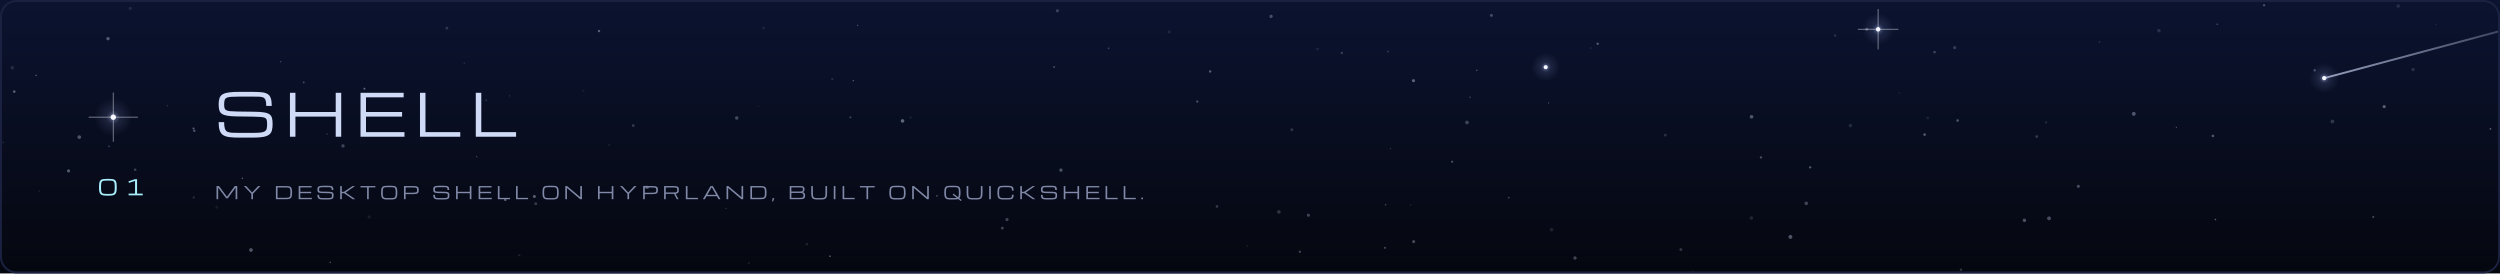
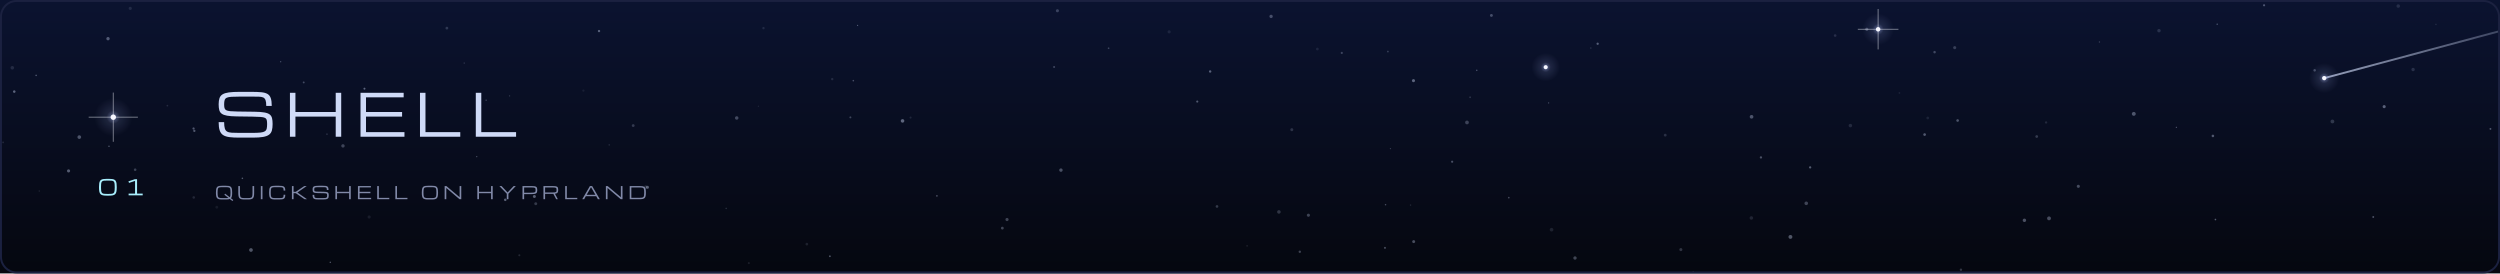
<svg xmlns="http://www.w3.org/2000/svg" viewBox="0 0 1280 140" width="1280" height="140">
  <defs>
    <linearGradient id="n" x1="0" y1="0" x2="0" y2="1">
      <stop offset="0" stop-color="#0b1330" />
      <stop offset="1" stop-color="#05070f" />
    </linearGradient>
    <radialGradient id="glow">
      <stop offset="0" stop-color="#b6c4ff" stop-opacity=".5" />
      <stop offset=".35" stop-color="#b6c4ff" stop-opacity=".12" />
      <stop offset="1" stop-color="#b6c4ff" stop-opacity="0" />
    </radialGradient>
    <radialGradient id="eng">
      <stop offset="0" stop-color="#a8eefc" stop-opacity=".9" />
      <stop offset="1" stop-color="#a8eefc" stop-opacity="0" />
    </radialGradient>
    <linearGradient id="tail" x1="0" x2="1">
      <stop offset="0" stop-color="#cfdaf7" stop-opacity="0" />
      <stop offset="1" stop-color="#cfdaf7" stop-opacity=".7" />
    </linearGradient>
  </defs>
  <rect width="1280" height="140" fill="url(#n)" />
  <circle cx="331.5" cy="95.9" r="0.78" fill="#cfdaf7" opacity="0.38" />
  <circle cx="237.7" cy="32.3" r="0.40" fill="#cfdaf7" opacity="0.16" />
  <circle cx="939.6" cy="18.2" r="0.67" fill="#cfdaf7" opacity="0.15" />
  <circle cx="377.2" cy="60.4" r="0.89" fill="#cfdaf7" opacity="0.29" />
  <circle cx="18.5" cy="38.6" r="0.40" fill="#cfdaf7" opacity="0.38" />
  <circle cx="1036.5" cy="112.8" r="0.88" fill="#cfdaf7" opacity="0.34" />
  <circle cx="1215.1" cy="111.1" r="0.48" fill="#cfdaf7" opacity="0.38" />
  <circle cx="623.1" cy="105.7" r="0.69" fill="#cfdaf7" opacity="0.23" />
  <circle cx="466.2" cy="60.2" r="0.52" fill="#cfdaf7" opacity="0.12" />
  <circle cx="1049.1" cy="111.8" r="0.99" fill="#cfdaf7" opacity="0.32" />
  <circle cx="709.4" cy="104.8" r="0.39" fill="#cfdaf7" opacity="0.32" />
  <circle cx="567.6" cy="24.7" r="0.44" fill="#cfdaf7" opacity="0.26" />
  <circle cx="324.2" cy="64.3" r="0.72" fill="#cfdaf7" opacity="0.22" />
  <circle cx="167.4" cy="68.7" r="0.46" fill="#cfdaf7" opacity="0.16" />
  <circle cx="248.9" cy="51.3" r="0.35" fill="#cfdaf7" opacity="0.31" />
  <circle cx="1220.7" cy="54.6" r="0.80" fill="#cfdaf7" opacity="0.41" />
  <circle cx="55.3" cy="19.8" r="0.86" fill="#cfdaf7" opacity="0.37" />
  <circle cx="818.0" cy="22.4" r="0.59" fill="#cfdaf7" opacity="0.38" />
  <circle cx="1134.3" cy="112.4" r="0.44" fill="#cfdaf7" opacity="0.38" />
  <circle cx="479.7" cy="100.3" r="0.40" fill="#cfdaf7" opacity="0.42" />
  <circle cx="772.5" cy="101.2" r="0.45" fill="#cfdaf7" opacity="0.30" />
  <circle cx="743.5" cy="82.8" r="0.55" fill="#cfdaf7" opacity="0.33" />
  <circle cx="436.9" cy="41.3" r="0.42" fill="#cfdaf7" opacity="0.32" />
  <circle cx="143.7" cy="31.6" r="0.35" fill="#cfdaf7" opacity="0.31" />
  <circle cx="711.9" cy="76.1" r="0.33" fill="#cfdaf7" opacity="0.23" />
  <circle cx="439.1" cy="13.0" r="0.30" fill="#cfdaf7" opacity="0.43" />
  <circle cx="155.5" cy="42.2" r="0.49" fill="#cfdaf7" opacity="0.29" />
  <circle cx="99.1" cy="65.8" r="0.56" fill="#cfdaf7" opacity="0.37" />
  <circle cx="7.3" cy="46.9" r="0.65" fill="#cfdaf7" opacity="0.42" />
  <circle cx="661.4" cy="66.4" r="0.77" fill="#cfdaf7" opacity="0.18" />
  <circle cx="40.6" cy="70.2" r="0.94" fill="#cfdaf7" opacity="0.34" />
  <circle cx="330.6" cy="95.8" r="0.89" fill="#cfdaf7" opacity="0.17" />
  <circle cx="752.7" cy="49.8" r="0.47" fill="#cfdaf7" opacity="0.18" />
  <circle cx="260.9" cy="49.1" r="0.33" fill="#cfdaf7" opacity="0.22" />
  <circle cx="111.0" cy="106.1" r="0.72" fill="#cfdaf7" opacity="0.08" />
  <circle cx="990.5" cy="26.7" r="0.64" fill="#cfdaf7" opacity="0.27" />
  <circle cx="426.1" cy="40.5" r="0.60" fill="#cfdaf7" opacity="0.13" />
  <circle cx="1105.4" cy="15.7" r="0.88" fill="#cfdaf7" opacity="0.16" />
  <circle cx="388.3" cy="54.4" r="0.32" fill="#cfdaf7" opacity="0.12" />
  <circle cx="462.1" cy="61.9" r="0.91" fill="#cfdaf7" opacity="0.43" />
  <circle cx="55.8" cy="74.9" r="0.39" fill="#cfdaf7" opacity="0.36" />
  <circle cx="413.1" cy="125.0" r="0.68" fill="#cfdaf7" opacity="0.12" />
  <circle cx="6.3" cy="34.7" r="0.91" fill="#cfdaf7" opacity="0.13" />
  <circle cx="613.0" cy="52.0" r="0.54" fill="#cfdaf7" opacity="0.36" />
  <circle cx="273.6" cy="100.6" r="0.77" fill="#cfdaf7" opacity="0.41" />
  <circle cx="665.5" cy="128.9" r="0.61" fill="#cfdaf7" opacity="0.28" />
  <circle cx="794.4" cy="117.6" r="0.93" fill="#cfdaf7" opacity="0.12" />
  <circle cx="175.6" cy="74.7" r="0.87" fill="#cfdaf7" opacity="0.27" />
  <circle cx="383.4" cy="134.7" r="0.51" fill="#cfdaf7" opacity="0.11" />
  <circle cx="66.7" cy="4.3" r="0.81" fill="#cfdaf7" opacity="0.12" />
  <circle cx="916.7" cy="121.3" r="1.00" fill="#cfdaf7" opacity="0.36" />
  <circle cx="543.2" cy="87.1" r="0.88" fill="#cfdaf7" opacity="0.33" />
  <circle cx="371.8" cy="106.7" r="0.38" fill="#cfdaf7" opacity="0.19" />
  <circle cx="1275.1" cy="66.0" r="0.49" fill="#cfdaf7" opacity="0.35" />
  <circle cx="576.2" cy="0.5" r="0.32" fill="#cfdaf7" opacity="0.17" />
  <circle cx="424.9" cy="131.2" r="0.47" fill="#cfdaf7" opacity="0.38" />
  <circle cx="1092.5" cy="58.3" r="1.00" fill="#cfdaf7" opacity="0.35" />
  <circle cx="619.6" cy="36.6" r="0.62" fill="#cfdaf7" opacity="0.40" />
  <circle cx="687.0" cy="27.1" r="0.56" fill="#cfdaf7" opacity="0.25" />
  <circle cx="244.1" cy="80.2" r="0.32" fill="#cfdaf7" opacity="0.37" />
  <circle cx="228.8" cy="14.4" r="0.71" fill="#cfdaf7" opacity="0.19" />
  <circle cx="1133.0" cy="69.6" r="0.66" fill="#cfdaf7" opacity="0.37" />
  <circle cx="274.3" cy="104.3" r="0.75" fill="#cfdaf7" opacity="0.23" />
  <circle cx="1227.9" cy="3.1" r="0.90" fill="#cfdaf7" opacity="0.13" />
  <circle cx="1074.9" cy="21.5" r="0.34" fill="#cfdaf7" opacity="0.26" />
  <circle cx="1185.1" cy="36.0" r="0.64" fill="#cfdaf7" opacity="0.29" />
  <circle cx="311.9" cy="74.2" r="0.31" fill="#cfdaf7" opacity="0.24" />
  <circle cx="972.5" cy="47.6" r="0.45" fill="#cfdaf7" opacity="0.10" />
  <circle cx="896.8" cy="59.8" r="0.94" fill="#cfdaf7" opacity="0.34" />
  <circle cx="128.5" cy="128.0" r="0.95" fill="#cfdaf7" opacity="0.37" />
  <circle cx="1064.1" cy="95.4" r="0.80" fill="#cfdaf7" opacity="0.31" />
  <circle cx="756.1" cy="36.0" r="0.39" fill="#cfdaf7" opacity="0.33" />
  <circle cx="763.6" cy="7.9" r="0.75" fill="#cfdaf7" opacity="0.29" />
  <circle cx="654.8" cy="108.5" r="0.91" fill="#cfdaf7" opacity="0.21" />
  <circle cx="1042.8" cy="69.9" r="0.70" fill="#cfdaf7" opacity="0.22" />
  <circle cx="1194.2" cy="62.2" r="0.97" fill="#cfdaf7" opacity="0.20" />
  <circle cx="860.6" cy="127.8" r="0.78" fill="#cfdaf7" opacity="0.21" />
  <circle cx="99.5" cy="67.0" r="0.59" fill="#cfdaf7" opacity="0.36" />
  <circle cx="1004.0" cy="138.1" r="0.61" fill="#cfdaf7" opacity="0.22" />
  <circle cx="722.2" cy="105.0" r="0.36" fill="#cfdaf7" opacity="0.16" />
  <circle cx="186.6" cy="45.4" r="0.51" fill="#cfdaf7" opacity="0.42" />
  <circle cx="265.9" cy="130.7" r="0.51" fill="#cfdaf7" opacity="0.15" />
  <circle cx="1247.2" cy="12.5" r="0.38" fill="#cfdaf7" opacity="0.13" />
  <circle cx="85.7" cy="54.1" r="0.45" fill="#cfdaf7" opacity="0.14" />
  <circle cx="20.1" cy="97.8" r="0.33" fill="#cfdaf7" opacity="0.16" />
  <circle cx="723.8" cy="123.7" r="0.76" fill="#cfdaf7" opacity="0.33" />
  <circle cx="896.7" cy="111.6" r="0.90" fill="#cfdaf7" opacity="0.13" />
  <circle cx="69.2" cy="86.9" r="0.66" fill="#cfdaf7" opacity="0.26" />
  <circle cx="1000.8" cy="24.4" r="0.79" fill="#cfdaf7" opacity="0.23" />
  <circle cx="539.7" cy="34.3" r="0.50" fill="#cfdaf7" opacity="0.28" />
  <circle cx="709.1" cy="126.9" r="0.50" fill="#cfdaf7" opacity="0.33" />
  <circle cx="124.1" cy="91.3" r="0.41" fill="#cfdaf7" opacity="0.38" />
  <circle cx="1235.5" cy="35.6" r="0.87" fill="#cfdaf7" opacity="0.16" />
  <circle cx="390.9" cy="14.4" r="0.61" fill="#cfdaf7" opacity="0.12" />
  <circle cx="901.6" cy="80.6" r="0.59" fill="#cfdaf7" opacity="0.33" />
  <circle cx="298.7" cy="46.4" r="0.55" fill="#cfdaf7" opacity="0.08" />
  <circle cx="1135.2" cy="12.4" r="0.37" fill="#cfdaf7" opacity="0.36" />
  <circle cx="1047.6" cy="62.7" r="0.59" fill="#cfdaf7" opacity="0.13" />
  <circle cx="1.6" cy="72.9" r="0.47" fill="#cfdaf7" opacity="0.13" />
  <circle cx="1159.2" cy="2.7" r="0.55" fill="#cfdaf7" opacity="0.34" />
  <circle cx="955.8" cy="15.0" r="0.82" fill="#cfdaf7" opacity="0.28" />
  <circle cx="806.4" cy="132.1" r="0.86" fill="#cfdaf7" opacity="0.29" />
  <circle cx="985.4" cy="68.9" r="0.69" fill="#cfdaf7" opacity="0.37" />
  <circle cx="792.9" cy="52.7" r="0.31" fill="#cfdaf7" opacity="0.36" />
  <circle cx="435.4" cy="60.1" r="0.50" fill="#cfdaf7" opacity="0.27" />
  <circle cx="513.2" cy="116.8" r="0.72" fill="#cfdaf7" opacity="0.28" />
  <circle cx="1002.3" cy="61.7" r="0.68" fill="#cfdaf7" opacity="0.34" />
  <circle cx="924.8" cy="104.1" r="0.92" fill="#cfdaf7" opacity="0.28" />
  <circle cx="710.6" cy="26.4" r="0.47" fill="#cfdaf7" opacity="0.23" />
  <circle cx="638.5" cy="125.9" r="0.33" fill="#cfdaf7" opacity="0.20" />
  <circle cx="947.4" cy="64.3" r="0.89" fill="#cfdaf7" opacity="0.14" />
  <circle cx="987.0" cy="60.4" r="0.70" fill="#cfdaf7" opacity="0.10" />
  <circle cx="515.6" cy="112.4" r="0.81" fill="#cfdaf7" opacity="0.28" />
  <circle cx="541.4" cy="5.5" r="0.79" fill="#cfdaf7" opacity="0.24" />
  <circle cx="926.8" cy="85.7" r="0.58" fill="#cfdaf7" opacity="0.39" />
  <circle cx="169.1" cy="134.3" r="0.36" fill="#cfdaf7" opacity="0.42" />
  <circle cx="751.1" cy="62.7" r="0.96" fill="#cfdaf7" opacity="0.26" />
  <circle cx="650.8" cy="8.4" r="0.86" fill="#cfdaf7" opacity="0.30" />
  <circle cx="306.7" cy="15.9" r="0.59" fill="#cfdaf7" opacity="0.41" />
  <circle cx="1114.3" cy="65.2" r="0.33" fill="#cfdaf7" opacity="0.37" />
  <circle cx="258.7" cy="102.3" r="0.65" fill="#cfdaf7" opacity="0.42" />
  <circle cx="189.0" cy="111.1" r="0.80" fill="#cfdaf7" opacity="0.09" />
  <circle cx="723.7" cy="41.3" r="0.79" fill="#cfdaf7" opacity="0.42" />
  <circle cx="852.6" cy="69.2" r="0.72" fill="#cfdaf7" opacity="0.17" />
  <circle cx="598.6" cy="16.3" r="0.80" fill="#cfdaf7" opacity="0.10" />
  <circle cx="674.5" cy="25.1" r="0.69" fill="#cfdaf7" opacity="0.10" />
  <circle cx="35.1" cy="87.5" r="0.80" fill="#cfdaf7" opacity="0.39" />
  <circle cx="866.9" cy="139.4" r="0.40" fill="#cfdaf7" opacity="0.30" />
  <circle cx="814.5" cy="24.6" r="0.40" fill="#cfdaf7" opacity="0.16" />
  <circle cx="669.9" cy="110.2" r="0.80" fill="#cfdaf7" opacity="0.28" />
  <circle cx="99.2" cy="101.1" r="0.66" fill="#cfdaf7" opacity="0.14" />
  <circle cx="791.4" cy="34.4" r="7.3" fill="url(#glow)" />
  <circle cx="791.4" cy="34.4" r="1.05" fill="#f6f7ff" />
  <circle cx="961.6" cy="15.0" r="8.1" fill="url(#glow)" />
  <line x1="951.2" y1="15.0" x2="972.0" y2="15.0" stroke="#f6f7ff" stroke-width=".5" opacity=".45" />
  <line x1="961.6" y1="4.6" x2="961.6" y2="25.3" stroke="#f6f7ff" stroke-width=".5" opacity=".45" />
  <circle cx="961.6" cy="15.0" r="1.15" fill="#f6f7ff" />
  <g transform="rotate(165.0 1190.0 40.0)">
    <rect x="1040.0" y="39.5" width="150.0" height="1" fill="url(#tail)" />
  </g>
  <circle cx="1190.0" cy="40.0" r="7.7" fill="url(#glow)" />
  <circle cx="1190.0" cy="40.0" r="1.10" fill="#f6f7ff" />
  <rect x=".5" y=".5" width="1279" height="139" rx="8" fill="none" stroke="#1b2140" />
  <circle cx="58.0" cy="60.0" r="9.8" fill="url(#glow)" />
  <line x1="45.4" y1="60.0" x2="70.6" y2="60.0" stroke="#f6f7ff" stroke-width=".5" opacity=".45" />
  <line x1="58.0" y1="47.4" x2="58.0" y2="72.6" stroke="#f6f7ff" stroke-width=".5" opacity=".45" />
  <circle cx="58.0" cy="60.0" r="1.40" fill="#f6f7ff" />
  <path d="M58.744 95.768Q58.744 94.822 58.68 94.21Q58.615 93.598 58.441 93.243Q58.266 92.889 57.936 92.725Q57.605 92.561 57.079 92.515Q56.553 92.47 55.785 92.47H54.678Q53.91 92.47 53.384 92.515Q52.857 92.561 52.527 92.725Q52.197 92.889 52.022 93.243Q51.848 93.598 51.783 94.21Q51.719 94.822 51.719 95.768V95.982Q51.719 96.896 51.783 97.497Q51.848 98.099 52.022 98.458Q52.197 98.818 52.527 98.996Q52.857 99.173 53.384 99.227Q53.91 99.28 54.678 99.28H55.785Q56.553 99.28 57.079 99.227Q57.605 99.173 57.936 98.996Q58.266 98.818 58.441 98.458Q58.615 98.099 58.68 97.497Q58.744 96.896 58.744 95.982ZM50.688 95.982V95.768Q50.688 94.672 50.795 93.928Q50.902 93.184 51.166 92.717Q51.429 92.25 51.883 92.002Q52.336 91.755 53.024 91.667Q53.711 91.578 54.678 91.578H55.785Q56.751 91.578 57.439 91.667Q58.126 91.755 58.58 92.002Q59.034 92.25 59.297 92.717Q59.561 93.184 59.668 93.928Q59.775 94.672 59.775 95.768V95.982Q59.775 97.309 59.601 98.136Q59.426 98.963 58.989 99.404Q58.551 99.844 57.772 100.008Q56.993 100.172 55.785 100.172H54.678Q53.47 100.172 52.691 100.008Q51.912 99.844 51.474 99.404Q51.037 98.963 50.862 98.136Q50.688 97.309 50.688 95.982ZM65.847 100.0V99.141H69.145V92.62L66.067 93.646L65.739 92.851L69.07 91.75H70.176V99.141H73.055V100.0Z" fill="#a8eefc" opacity="1" />
  <path d="M136.763 63.496Q136.763 62.192 136.558 61.445Q136.353 60.698 135.635 60.339Q134.917 59.98 133.408 59.871Q131.899 59.761 129.277 59.717L121.133 59.6Q118.115 59.556 116.284 59.233Q114.453 58.911 113.516 58.215Q112.578 57.52 112.263 56.348Q111.948 55.176 111.948 53.418Q111.948 51.499 112.38 50.254Q112.812 49.009 113.948 48.306Q115.083 47.603 117.163 47.317Q119.243 47.031 122.539 47.031H128.809Q131.797 47.031 133.789 47.222Q135.781 47.412 136.953 48.101Q138.125 48.789 138.63 50.239Q139.136 51.689 139.136 54.224H136.323Q136.323 52.261 135.95 51.257Q135.576 50.254 134.719 49.888Q133.862 49.521 132.412 49.492Q130.962 49.463 128.809 49.463H122.686Q120.063 49.463 118.489 49.565Q116.914 49.668 116.108 50.034Q115.303 50.4 115.032 51.206Q114.761 52.012 114.761 53.418Q114.761 54.604 114.951 55.322Q115.142 56.04 115.808 56.414Q116.475 56.787 117.866 56.926Q119.258 57.065 121.66 57.095L130.391 57.212Q133.467 57.256 135.305 57.571Q137.144 57.886 138.059 58.589Q138.975 59.292 139.275 60.486Q139.575 61.68 139.575 63.496Q139.575 65.474 139.202 66.814Q138.828 68.154 137.759 68.96Q136.689 69.766 134.668 70.117Q132.646 70.469 129.351 70.469H122.495Q119.492 70.469 117.456 70.205Q115.42 69.941 114.211 69.143Q113.003 68.345 112.476 66.763Q111.948 65.181 111.948 62.544H114.761Q114.761 64.609 115.098 65.737Q115.435 66.865 116.277 67.356Q117.119 67.847 118.635 67.942Q120.151 68.037 122.495 68.037H129.204Q131.826 68.037 133.35 67.869Q134.873 67.7 135.605 67.224Q136.338 66.748 136.55 65.854Q136.763 64.961 136.763 63.496ZM148.448 70.0V47.5H151.261V57.344H171.886V47.5H174.698V70.0H171.886V59.688H151.261V70.0ZM184.582 70.0V47.5H206.671V49.844H187.394V57.344H205.866V59.688H187.394V67.656H207.082V70.0ZM215.032 70.0V47.5H217.844V67.656H235.657V70.0ZM243.607 70.0V47.5H246.419V67.656H264.232V70.0Z" fill="#cfdaf7" opacity="1" />
-   <path d="M110.861 102.0V95.25H112.118L116.201 100.756L120.222 95.25H121.479V102.0H120.635V96.015L116.605 101.556H115.84L111.705 96.015V102.0ZM128.679 102.0V99.188L124.882 95.25H126.007L129.101 98.555L132.195 95.25H133.32L129.523 99.188V102.0ZM141.261 102.0V95.25H146.271Q147.26 95.25 147.897 95.369Q148.534 95.487 148.892 95.828Q149.251 96.168 149.393 96.819Q149.536 97.469 149.536 98.537V98.713Q149.536 99.746 149.393 100.394Q149.251 101.042 148.892 101.391Q148.534 101.741 147.897 101.87Q147.26 102.0 146.271 102.0ZM142.105 101.271H146.271Q147.058 101.271 147.537 101.196Q148.016 101.121 148.266 100.871Q148.517 100.62 148.605 100.106Q148.692 99.592 148.692 98.713V98.537Q148.692 97.808 148.64 97.333Q148.587 96.858 148.444 96.584Q148.301 96.309 148.031 96.179Q147.761 96.05 147.33 96.015Q146.899 95.979 146.271 95.979H142.105ZM152.922 102.0V95.25H159.549V95.953H153.766V98.203H159.308V98.906H153.766V101.297H159.672V102.0ZM169.963 100.049Q169.963 99.658 169.901 99.434Q169.839 99.209 169.624 99.102Q169.409 98.994 168.956 98.961Q168.504 98.928 167.717 98.915L165.274 98.88Q164.368 98.867 163.819 98.77Q163.27 98.673 162.988 98.465Q162.707 98.256 162.613 97.904Q162.518 97.553 162.518 97.025Q162.518 96.45 162.648 96.076Q162.777 95.703 163.118 95.492Q163.459 95.281 164.083 95.195Q164.707 95.109 165.695 95.109H167.576Q168.473 95.109 169.07 95.167Q169.668 95.224 170.02 95.43Q170.371 95.637 170.523 96.072Q170.674 96.507 170.674 97.267H169.831Q169.831 96.678 169.719 96.377Q169.607 96.076 169.349 95.966Q169.092 95.856 168.657 95.848Q168.222 95.839 167.576 95.839H165.739Q164.953 95.839 164.48 95.87Q164.008 95.9 163.766 96.01Q163.525 96.12 163.443 96.362Q163.362 96.604 163.362 97.025Q163.362 97.381 163.419 97.597Q163.476 97.812 163.676 97.924Q163.876 98.036 164.294 98.078Q164.711 98.12 165.432 98.128L168.051 98.164Q168.974 98.177 169.525 98.271Q170.077 98.366 170.351 98.577Q170.626 98.788 170.716 99.146Q170.806 99.504 170.806 100.049Q170.806 100.642 170.694 101.044Q170.582 101.446 170.261 101.688Q169.941 101.93 169.334 102.035Q168.728 102.141 167.739 102.141H165.682Q164.781 102.141 164.171 102.062Q163.56 101.982 163.197 101.743Q162.835 101.503 162.676 101.029Q162.518 100.554 162.518 99.763H163.362Q163.362 100.383 163.463 100.721Q163.564 101.06 163.817 101.207Q164.069 101.354 164.524 101.383Q164.979 101.411 165.682 101.411H167.695Q168.482 101.411 168.939 101.361Q169.396 101.31 169.615 101.167Q169.835 101.024 169.899 100.756Q169.963 100.488 169.963 100.049ZM174.171 102.0V95.25H175.014V98.203H176.135L180.499 95.25H181.764L176.983 98.555L181.905 102.0H180.639L176.139 98.906H175.014V102.0ZM187.954 102.0V95.953H184.579V95.25H192.173V95.953H188.798V102.0ZM198.394 102.141Q197.405 102.141 196.768 102.007Q196.131 101.873 195.772 101.512Q195.414 101.152 195.271 100.475Q195.129 99.798 195.129 98.713V98.537Q195.129 97.641 195.216 97.032Q195.304 96.423 195.52 96.041Q195.735 95.659 196.106 95.457Q196.478 95.254 197.04 95.182Q197.603 95.109 198.394 95.109H200.165Q200.956 95.109 201.518 95.182Q202.081 95.254 202.452 95.457Q202.823 95.659 203.039 96.041Q203.254 96.423 203.342 97.032Q203.43 97.641 203.43 98.537V98.713Q203.43 99.798 203.287 100.475Q203.144 101.152 202.786 101.512Q202.428 101.873 201.791 102.007Q201.153 102.141 200.165 102.141ZM198.394 101.411H200.165Q200.793 101.411 201.224 101.367Q201.654 101.323 201.925 101.178Q202.195 101.033 202.338 100.739Q202.481 100.444 202.533 99.952Q202.586 99.46 202.586 98.713V98.537Q202.586 97.764 202.533 97.263Q202.481 96.762 202.338 96.472Q202.195 96.182 201.925 96.048Q201.654 95.914 201.224 95.876Q200.793 95.839 200.165 95.839H198.394Q197.765 95.839 197.335 95.876Q196.904 95.914 196.634 96.048Q196.363 96.182 196.221 96.472Q196.078 96.762 196.025 97.263Q195.972 97.764 195.972 98.537V98.713Q195.972 99.46 196.025 99.952Q196.078 100.444 196.221 100.739Q196.363 101.033 196.634 101.178Q196.904 101.323 197.335 101.367Q197.765 101.411 198.394 101.411ZM206.834 102.0V95.25H211.351Q212.34 95.25 212.944 95.347Q213.549 95.443 213.861 95.67Q214.173 95.896 214.282 96.281Q214.392 96.665 214.392 97.236V97.412Q214.392 97.957 214.28 98.337Q214.168 98.717 213.847 98.95Q213.527 99.183 212.92 99.291Q212.314 99.398 211.325 99.398H207.677V102.0ZM213.549 97.236Q213.549 96.819 213.469 96.568Q213.39 96.318 213.153 96.19Q212.916 96.063 212.445 96.021Q211.975 95.979 211.189 95.979H207.677V98.669H211.189Q211.975 98.669 212.445 98.618Q212.916 98.568 213.153 98.434Q213.39 98.3 213.469 98.052Q213.549 97.803 213.549 97.412ZM229.268 100.049Q229.268 99.658 229.207 99.434Q229.145 99.209 228.93 99.102Q228.715 98.994 228.262 98.961Q227.809 98.928 227.023 98.915L224.579 98.88Q223.674 98.867 223.125 98.77Q222.575 98.673 222.294 98.465Q222.013 98.256 221.918 97.904Q221.824 97.553 221.824 97.025Q221.824 96.45 221.954 96.076Q222.083 95.703 222.424 95.492Q222.764 95.281 223.388 95.195Q224.012 95.109 225.001 95.109H226.882Q227.779 95.109 228.376 95.167Q228.974 95.224 229.325 95.43Q229.677 95.637 229.829 96.072Q229.98 96.507 229.98 97.267H229.136Q229.136 96.678 229.024 96.377Q228.912 96.076 228.655 95.966Q228.398 95.856 227.963 95.848Q227.528 95.839 226.882 95.839H225.045Q224.259 95.839 223.786 95.87Q223.314 95.9 223.072 96.01Q222.83 96.12 222.749 96.362Q222.668 96.604 222.668 97.025Q222.668 97.381 222.725 97.597Q222.782 97.812 222.982 97.924Q223.182 98.036 223.599 98.078Q224.017 98.12 224.738 98.128L227.357 98.164Q228.28 98.177 228.831 98.271Q229.383 98.366 229.657 98.577Q229.932 98.788 230.022 99.146Q230.112 99.504 230.112 100.049Q230.112 100.642 230 101.044Q229.888 101.446 229.567 101.688Q229.246 101.93 228.64 102.035Q228.033 102.141 227.045 102.141H224.988Q224.087 102.141 223.476 102.062Q222.865 101.982 222.503 101.743Q222.14 101.503 221.982 101.029Q221.824 100.554 221.824 99.763H222.668Q222.668 100.383 222.769 100.721Q222.87 101.06 223.123 101.207Q223.375 101.354 223.83 101.383Q224.285 101.411 224.988 101.411H227.001Q227.787 101.411 228.244 101.361Q228.701 101.31 228.921 101.167Q229.141 101.024 229.205 100.756Q229.268 100.488 229.268 100.049ZM233.494 102.0V95.25H234.338V98.203H240.525V95.25H241.369V102.0H240.525V98.906H234.338V102.0ZM245.054 102.0V95.25H251.681V95.953H245.898V98.203H251.439V98.906H245.898V101.297H251.804V102.0ZM254.909 102.0V95.25H255.753V101.297H261.096V102.0ZM264.201 102.0V95.25H265.045V101.297H270.389V102.0ZM281.015 102.141Q280.027 102.141 279.389 102.007Q278.752 101.873 278.394 101.512Q278.036 101.152 277.893 100.475Q277.75 99.798 277.75 98.713V98.537Q277.75 97.641 277.838 97.032Q277.926 96.423 278.141 96.041Q278.357 95.659 278.728 95.457Q279.099 95.254 279.662 95.182Q280.224 95.109 281.015 95.109H282.786Q283.577 95.109 284.14 95.182Q284.702 95.254 285.074 95.457Q285.445 95.659 285.66 96.041Q285.876 96.423 285.964 97.032Q286.052 97.641 286.052 98.537V98.713Q286.052 99.798 285.909 100.475Q285.766 101.152 285.408 101.512Q285.05 101.873 284.412 102.007Q283.775 102.141 282.786 102.141ZM281.015 101.411H282.786Q283.415 101.411 283.846 101.367Q284.276 101.323 284.546 101.178Q284.817 101.033 284.96 100.739Q285.102 100.444 285.155 99.952Q285.208 99.46 285.208 98.713V98.537Q285.208 97.764 285.155 97.263Q285.102 96.762 284.96 96.472Q284.817 96.182 284.546 96.048Q284.276 95.914 283.846 95.876Q283.415 95.839 282.786 95.839H281.015Q280.387 95.839 279.956 95.876Q279.526 95.914 279.255 96.048Q278.985 96.182 278.842 96.472Q278.7 96.762 278.647 97.263Q278.594 97.764 278.594 98.537V98.713Q278.594 99.46 278.647 99.952Q278.7 100.444 278.842 100.739Q278.985 101.033 279.255 101.178Q279.526 101.323 279.956 101.367Q280.387 101.411 281.015 101.411ZM289.438 102.0V95.25H290.317L297.098 100.958H297.106V95.25H297.95V102.0H297.071L290.29 96.243H290.282V102.0ZM306.173 102.0V95.25H307.017V98.203H313.204V95.25H314.048V102.0H313.204V98.906H307.017V102.0ZM321.248 102.0V99.188L317.452 95.25H318.577L321.67 98.555L324.764 95.25H325.889L322.092 99.188V102.0ZM329.293 102.0V95.25H333.81Q334.799 95.25 335.404 95.347Q336.008 95.443 336.32 95.67Q336.632 95.896 336.742 96.281Q336.852 96.665 336.852 97.236V97.412Q336.852 97.957 336.739 98.337Q336.627 98.717 336.307 98.95Q335.986 99.183 335.379 99.291Q334.773 99.398 333.784 99.398H330.137V102.0ZM336.008 97.236Q336.008 96.819 335.929 96.568Q335.85 96.318 335.612 96.19Q335.375 96.063 334.905 96.021Q334.435 95.979 333.648 95.979H330.137V98.669H333.648Q334.435 98.669 334.905 98.618Q335.375 98.568 335.612 98.434Q335.85 98.3 335.929 98.052Q336.008 97.803 336.008 97.412ZM340.022 95.25H344.54Q345.529 95.25 346.133 95.338Q346.737 95.426 347.049 95.641Q347.361 95.856 347.471 96.23Q347.581 96.604 347.581 97.175V97.351Q347.581 97.878 347.456 98.258Q347.331 98.638 346.975 98.873Q346.619 99.108 345.92 99.205L347.388 102.0H346.544L345.107 99.267Q345.019 99.271 344.925 99.271Q344.83 99.271 344.729 99.271H340.866V102.0H340.022ZM340.866 98.542H344.597Q345.349 98.542 345.781 98.491Q346.214 98.44 346.419 98.313Q346.623 98.186 346.68 97.953Q346.737 97.72 346.737 97.351V97.175Q346.737 96.757 346.658 96.516Q346.579 96.274 346.342 96.16Q346.104 96.045 345.634 96.012Q345.164 95.979 344.377 95.979H340.866ZM351.156 102.0V95.25H352V101.297H357.344V102.0ZM359.886 102.0 363.824 95.25H364.949L368.886 102.0H367.902L367.058 100.453H361.714L360.871 102.0ZM362.136 99.75H366.636L364.386 95.812ZM371.991 102.0V95.25H372.87L379.651 100.958H379.66V95.25H380.503V102.0H379.625L372.844 96.243H372.835V102.0ZM384.189 102.0V95.25H389.198Q390.187 95.25 390.824 95.369Q391.461 95.487 391.82 95.828Q392.178 96.168 392.321 96.819Q392.463 97.469 392.463 98.537V98.713Q392.463 99.746 392.321 100.394Q392.178 101.042 391.82 101.391Q391.461 101.741 390.824 101.87Q390.187 102.0 389.198 102.0ZM385.032 101.271H389.198Q389.985 101.271 390.464 101.196Q390.943 101.121 391.193 100.871Q391.444 100.62 391.532 100.106Q391.62 99.592 391.62 98.713V98.537Q391.62 97.808 391.567 97.333Q391.514 96.858 391.371 96.584Q391.229 96.309 390.958 96.179Q390.688 96.05 390.257 96.015Q389.827 95.979 389.198 95.979H385.032ZM395.287 103.125 395.568 101.438H396.412L395.85 103.125ZM404.336 102.0V95.25H409.715Q410.48 95.25 410.97 95.393Q411.46 95.536 411.695 95.898Q411.93 96.261 411.93 96.924Q411.93 97.522 411.653 97.913Q411.376 98.304 410.805 98.344Q411.552 98.418 411.881 98.878Q412.211 99.337 412.211 100.031Q412.211 100.633 412.073 101.02Q411.934 101.407 411.609 101.62Q411.284 101.833 410.728 101.917Q410.172 102.0 409.341 102.0ZM405.18 98.062H409.113Q409.794 98.062 410.229 98.014Q410.664 97.966 410.875 97.729Q411.086 97.491 411.086 96.924Q411.086 96.48 410.961 96.274Q410.836 96.067 410.537 96.01Q410.238 95.953 409.715 95.953H405.18ZM405.18 101.297H409.341Q409.943 101.297 410.337 101.266Q410.73 101.235 410.956 101.117Q411.183 100.998 411.275 100.741Q411.367 100.484 411.367 100.031Q411.367 99.565 411.194 99.306Q411.02 99.047 410.71 98.933Q410.4 98.818 409.992 98.792Q409.583 98.766 409.113 98.766H405.18ZM418.616 102.141Q417.628 102.141 416.99 102.007Q416.353 101.873 415.995 101.512Q415.637 101.152 415.494 100.475Q415.351 99.798 415.351 98.713V95.25H416.195V98.713Q416.195 99.46 416.248 99.952Q416.3 100.444 416.445 100.739Q416.59 101.033 416.861 101.178Q417.131 101.323 417.562 101.367Q417.992 101.411 418.616 101.411H420.207Q420.836 101.411 421.264 101.367Q421.692 101.323 421.963 101.178Q422.233 101.033 422.378 100.739Q422.523 100.444 422.576 99.952Q422.629 99.46 422.629 98.713V95.25H423.472V98.713Q423.472 99.798 423.329 100.475Q423.187 101.152 422.828 101.512Q422.47 101.873 421.833 102.007Q421.196 102.141 420.207 102.141ZM426.894 102.0V95.25H427.737V102.0ZM431.405 102.0V95.25H432.249V101.297H437.592V102.0ZM443.642 102.0V95.953H440.267V95.25H447.861V95.953H444.486V102.0ZM458.619 102.141Q457.63 102.141 456.993 102.007Q456.356 101.873 455.998 101.512Q455.639 101.152 455.497 100.475Q455.354 99.798 455.354 98.713V98.537Q455.354 97.641 455.442 97.032Q455.53 96.423 455.745 96.041Q455.96 95.659 456.332 95.457Q456.703 95.254 457.265 95.182Q457.828 95.109 458.619 95.109H460.39Q461.181 95.109 461.743 95.182Q462.306 95.254 462.677 95.457Q463.049 95.659 463.264 96.041Q463.479 96.423 463.567 97.032Q463.655 97.641 463.655 98.537V98.713Q463.655 99.798 463.512 100.475Q463.369 101.152 463.011 101.512Q462.653 101.873 462.016 102.007Q461.379 102.141 460.39 102.141ZM458.619 101.411H460.39Q461.018 101.411 461.449 101.367Q461.88 101.323 462.15 101.178Q462.42 101.033 462.563 100.739Q462.706 100.444 462.759 99.952Q462.811 99.46 462.811 98.713V98.537Q462.811 97.764 462.759 97.263Q462.706 96.762 462.563 96.472Q462.42 96.182 462.15 96.048Q461.88 95.914 461.449 95.876Q461.018 95.839 460.39 95.839H458.619Q457.99 95.839 457.56 95.876Q457.129 95.914 456.859 96.048Q456.589 96.182 456.446 96.472Q456.303 96.762 456.25 97.263Q456.197 97.764 456.197 98.537V98.713Q456.197 99.46 456.25 99.952Q456.303 100.444 456.446 100.739Q456.589 101.033 456.859 101.178Q457.129 101.323 457.56 101.367Q457.99 101.411 458.619 101.411ZM467.041 102.0V95.25H467.92L474.701 100.958H474.71V95.25H475.553V102.0H474.675L467.894 96.243H467.885V102.0ZM486.742 102.141Q485.754 102.141 485.116 102.007Q484.479 101.873 484.121 101.512Q483.763 101.152 483.62 100.475Q483.477 99.798 483.477 98.713V98.537Q483.477 97.641 483.565 97.032Q483.653 96.423 483.868 96.041Q484.084 95.659 484.455 95.457Q484.826 95.254 485.389 95.182Q485.951 95.109 486.742 95.109H488.513Q489.304 95.109 489.867 95.182Q490.429 95.254 490.801 95.457Q491.172 95.659 491.387 96.041Q491.603 96.423 491.691 97.032Q491.779 97.641 491.779 98.537V98.713Q491.779 99.781 491.645 100.447Q491.511 101.112 491.163 101.486L492.341 102.409L491.915 102.932L490.57 101.881Q490.205 102.031 489.698 102.086Q489.19 102.141 488.513 102.141ZM486.742 101.411H488.513Q488.94 101.411 489.274 101.394Q489.608 101.376 489.863 101.323L487.78 99.693L488.206 99.17L490.522 100.985Q490.772 100.708 490.854 100.172Q490.935 99.636 490.935 98.713V98.537Q490.935 97.764 490.882 97.263Q490.829 96.762 490.687 96.472Q490.544 96.182 490.273 96.048Q490.003 95.914 489.573 95.876Q489.142 95.839 488.513 95.839H486.742Q486.114 95.839 485.683 95.876Q485.253 95.914 484.982 96.048Q484.712 96.182 484.569 96.472Q484.427 96.762 484.374 97.263Q484.321 97.764 484.321 98.537V98.713Q484.321 99.46 484.374 99.952Q484.427 100.444 484.569 100.739Q484.712 101.033 484.982 101.178Q485.253 101.323 485.683 101.367Q486.114 101.411 486.742 101.411ZM498.184 102.141Q497.195 102.141 496.558 102.007Q495.921 101.873 495.563 101.512Q495.204 101.152 495.062 100.475Q494.919 99.798 494.919 98.713V95.25H495.763V98.713Q495.763 99.46 495.815 99.952Q495.868 100.444 496.013 100.739Q496.158 101.033 496.428 101.178Q496.699 101.323 497.129 101.367Q497.56 101.411 498.184 101.411H499.775Q500.403 101.411 500.832 101.367Q501.26 101.323 501.53 101.178Q501.801 101.033 501.946 100.739Q502.091 100.444 502.143 99.952Q502.196 99.46 502.196 98.713V95.25H503.04V98.713Q503.04 99.798 502.897 100.475Q502.754 101.152 502.396 101.512Q502.038 101.873 501.401 102.007Q500.763 102.141 499.775 102.141ZM506.461 102.0V95.25H507.305V102.0ZM510.691 98.713V98.537Q510.691 97.641 510.779 97.032Q510.867 96.423 511.082 96.041Q511.298 95.659 511.669 95.457Q512.04 95.254 512.603 95.182Q513.165 95.109 513.956 95.109H515.727Q516.633 95.109 517.254 95.195Q517.876 95.281 518.256 95.533Q518.637 95.786 518.808 96.276Q518.979 96.766 518.979 97.575H518.136Q518.136 96.938 518.021 96.584Q517.907 96.23 517.637 96.072Q517.367 95.914 516.901 95.876Q516.435 95.839 515.727 95.839H513.956Q513.328 95.839 512.897 95.876Q512.467 95.914 512.196 96.048Q511.926 96.182 511.783 96.472Q511.64 96.762 511.588 97.263Q511.535 97.764 511.535 98.537V98.713Q511.535 99.46 511.588 99.952Q511.64 100.444 511.783 100.739Q511.926 101.033 512.196 101.178Q512.467 101.323 512.897 101.367Q513.328 101.411 513.956 101.411H515.727Q516.435 101.411 516.901 101.38Q517.367 101.35 517.637 101.2Q517.907 101.051 518.021 100.701Q518.136 100.352 518.136 99.719H518.979Q518.979 100.528 518.808 101.011Q518.637 101.495 518.256 101.739Q517.876 101.982 517.254 102.062Q516.633 102.141 515.727 102.141H513.956Q512.968 102.141 512.33 102.007Q511.693 101.873 511.335 101.512Q510.977 101.152 510.834 100.475Q510.691 99.798 510.691 98.713ZM522.379 102.0V95.25H523.223V98.203H524.343L528.707 95.25H529.973L525.191 98.555L530.113 102.0H528.848L524.348 98.906H523.223V102.0ZM540.403 100.049Q540.403 99.658 540.342 99.434Q540.28 99.209 540.065 99.102Q539.849 98.994 539.397 98.961Q538.944 98.928 538.158 98.915L535.714 98.88Q534.809 98.867 534.26 98.77Q533.71 98.673 533.429 98.465Q533.148 98.256 533.053 97.904Q532.959 97.553 532.959 97.025Q532.959 96.45 533.089 96.076Q533.218 95.703 533.559 95.492Q533.899 95.281 534.523 95.195Q535.147 95.109 536.136 95.109H538.017Q538.913 95.109 539.511 95.167Q540.109 95.224 540.46 95.43Q540.812 95.637 540.964 96.072Q541.115 96.507 541.115 97.267H540.271Q540.271 96.678 540.159 96.377Q540.047 96.076 539.79 95.966Q539.533 95.856 539.098 95.848Q538.663 95.839 538.017 95.839H536.18Q535.393 95.839 534.921 95.87Q534.449 95.9 534.207 96.01Q533.965 96.12 533.884 96.362Q533.803 96.604 533.803 97.025Q533.803 97.381 533.86 97.597Q533.917 97.812 534.117 97.924Q534.317 98.036 534.734 98.078Q535.152 98.12 535.872 98.128L538.492 98.164Q539.414 98.177 539.966 98.271Q540.517 98.366 540.792 98.577Q541.067 98.788 541.157 99.146Q541.247 99.504 541.247 100.049Q541.247 100.642 541.135 101.044Q541.023 101.446 540.702 101.688Q540.381 101.93 539.775 102.035Q539.168 102.141 538.18 102.141H536.123Q535.222 102.141 534.611 102.062Q534 101.982 533.638 101.743Q533.275 101.503 533.117 101.029Q532.959 100.554 532.959 99.763H533.803Q533.803 100.383 533.904 100.721Q534.005 101.06 534.257 101.207Q534.51 101.354 534.965 101.383Q535.42 101.411 536.123 101.411H538.136Q538.922 101.411 539.379 101.361Q539.836 101.31 540.056 101.167Q540.276 101.024 540.339 100.756Q540.403 100.488 540.403 100.049ZM544.629 102.0V95.25H545.473V98.203H551.66V95.25H552.504V102.0H551.66V98.906H545.473V102.0ZM556.189 102.0V95.25H562.816V95.953H557.033V98.203H562.574V98.906H557.033V101.297H562.939V102.0ZM566.044 102.0V95.25H566.888V101.297H572.231V102.0ZM575.336 102.0V95.25H576.18V101.297H581.524V102.0ZM584.348 102.0V101.156H585.191V102.0Z" fill="#8189a8" opacity="1" />
+   <path d="M113.828 102.141Q112.839 102.141 112.202 102.007Q111.564 101.873 111.206 101.512Q110.848 101.152 110.705 100.475Q110.562 99.798 110.562 98.713V98.537Q110.562 97.641 110.65 97.032Q110.738 96.423 110.954 96.041Q111.169 95.659 111.54 95.457Q111.912 95.254 112.474 95.182Q113.037 95.109 113.828 95.109H115.599Q116.39 95.109 116.952 95.182Q117.515 95.254 117.886 95.457Q118.257 95.659 118.473 96.041Q118.688 96.423 118.776 97.032Q118.864 97.641 118.864 98.537V98.713Q118.864 99.781 118.73 100.447Q118.596 101.112 118.249 101.486L119.426 102.409L119.0 102.932L117.655 101.881Q117.291 102.031 116.783 102.086Q116.275 102.141 115.599 102.141ZM113.828 101.411H115.599Q116.025 101.411 116.359 101.394Q116.693 101.376 116.948 101.323L114.865 99.693L115.291 99.17L117.607 100.985Q117.857 100.708 117.939 100.172Q118.02 99.636 118.02 98.713V98.537Q118.02 97.764 117.967 97.263Q117.915 96.762 117.772 96.472Q117.629 96.182 117.359 96.048Q117.088 95.914 116.658 95.876Q116.227 95.839 115.599 95.839H113.828Q113.199 95.839 112.769 95.876Q112.338 95.914 112.068 96.048Q111.797 96.182 111.655 96.472Q111.512 96.762 111.459 97.263Q111.406 97.764 111.406 98.537V98.713Q111.406 99.46 111.459 99.952Q111.512 100.444 111.655 100.739Q111.797 101.033 112.068 101.178Q112.338 101.323 112.769 101.367Q113.199 101.411 113.828 101.411ZM125.269 102.141Q124.28 102.141 123.643 102.007Q123.006 101.873 122.648 101.512Q122.29 101.152 122.147 100.475Q122.004 99.798 122.004 98.713V95.25H122.848V98.713Q122.848 99.46 122.9 99.952Q122.953 100.444 123.098 100.739Q123.243 101.033 123.513 101.178Q123.784 101.323 124.214 101.367Q124.645 101.411 125.269 101.411H126.86Q127.488 101.411 127.917 101.367Q128.345 101.323 128.615 101.178Q128.886 101.033 129.031 100.739Q129.176 100.444 129.229 99.952Q129.281 99.46 129.281 98.713V95.25H130.125V98.713Q130.125 99.798 129.982 100.475Q129.839 101.152 129.481 101.512Q129.123 101.873 128.486 102.007Q127.849 102.141 126.86 102.141ZM133.546 102.0V95.25H134.39V102.0ZM137.776 98.713V98.537Q137.776 97.641 137.864 97.032Q137.952 96.423 138.168 96.041Q138.383 95.659 138.754 95.457Q139.126 95.254 139.688 95.182Q140.251 95.109 141.042 95.109H142.813Q143.718 95.109 144.34 95.195Q144.961 95.281 145.342 95.533Q145.722 95.786 145.893 96.276Q146.065 96.766 146.065 97.575H145.221Q145.221 96.938 145.107 96.584Q144.992 96.23 144.722 96.072Q144.452 95.914 143.986 95.876Q143.52 95.839 142.813 95.839H141.042Q140.413 95.839 139.982 95.876Q139.552 95.914 139.282 96.048Q139.011 96.182 138.868 96.472Q138.726 96.762 138.673 97.263Q138.62 97.764 138.62 98.537V98.713Q138.62 99.46 138.673 99.952Q138.726 100.444 138.868 100.739Q139.011 101.033 139.282 101.178Q139.552 101.323 139.982 101.367Q140.413 101.411 141.042 101.411H142.813Q143.52 101.411 143.986 101.38Q144.452 101.35 144.722 101.2Q144.992 101.051 145.107 100.701Q145.221 100.352 145.221 99.719H146.065Q146.065 100.528 145.893 101.011Q145.722 101.495 145.342 101.739Q144.961 101.982 144.34 102.062Q143.718 102.141 142.813 102.141H141.042Q140.053 102.141 139.416 102.007Q138.778 101.873 138.42 101.512Q138.062 101.152 137.919 100.475Q137.776 99.798 137.776 98.713ZM149.464 102.0V95.25H150.308V98.203H151.428L155.792 95.25H157.058L152.276 98.555L157.198 102.0H155.933L151.433 98.906H150.308V102.0ZM167.488 100.049Q167.488 99.658 167.427 99.434Q167.365 99.209 167.15 99.102Q166.935 98.994 166.482 98.961Q166.029 98.928 165.243 98.915L162.799 98.88Q161.894 98.867 161.345 98.77Q160.796 98.673 160.514 98.465Q160.233 98.256 160.139 97.904Q160.044 97.553 160.044 97.025Q160.044 96.45 160.174 96.076Q160.303 95.703 160.644 95.492Q160.984 95.281 161.608 95.195Q162.233 95.109 163.221 95.109H165.102Q165.999 95.109 166.596 95.167Q167.194 95.224 167.546 95.43Q167.897 95.637 168.049 96.072Q168.2 96.507 168.2 97.267H167.357Q167.357 96.678 167.244 96.377Q167.132 96.076 166.875 95.966Q166.618 95.856 166.183 95.848Q165.748 95.839 165.102 95.839H163.265Q162.479 95.839 162.006 95.87Q161.534 95.9 161.292 96.01Q161.05 96.12 160.969 96.362Q160.888 96.604 160.888 97.025Q160.888 97.381 160.945 97.597Q161.002 97.812 161.202 97.924Q161.402 98.036 161.819 98.078Q162.237 98.12 162.958 98.128L165.577 98.164Q166.5 98.177 167.051 98.271Q167.603 98.366 167.877 98.577Q168.152 98.788 168.242 99.146Q168.332 99.504 168.332 100.049Q168.332 100.642 168.22 101.044Q168.108 101.446 167.787 101.688Q167.466 101.93 166.86 102.035Q166.254 102.141 165.265 102.141H163.208Q162.307 102.141 161.696 102.062Q161.086 101.982 160.723 101.743Q160.36 101.503 160.202 101.029Q160.044 100.554 160.044 99.763H160.888Q160.888 100.383 160.989 100.721Q161.09 101.06 161.343 101.207Q161.595 101.354 162.05 101.383Q162.505 101.411 163.208 101.411H165.221Q166.007 101.411 166.464 101.361Q166.921 101.31 167.141 101.167Q167.361 101.024 167.425 100.756Q167.488 100.488 167.488 100.049ZM171.714 102.0V95.25H172.558V98.203H178.745V95.25H179.589V102.0H178.745V98.906H172.558V102.0ZM183.274 102.0V95.25H189.901V95.953H184.118V98.203H189.659V98.906H184.118V101.297H190.024V102.0ZM193.129 102.0V95.25H193.973V101.297H199.317V102.0ZM202.422 102.0V95.25H203.265V101.297H208.609V102.0ZM219.236 102.141Q218.247 102.141 217.61 102.007Q216.972 101.873 216.614 101.512Q216.256 101.152 216.113 100.475Q215.97 99.798 215.97 98.713V98.537Q215.97 97.641 216.058 97.032Q216.146 96.423 216.362 96.041Q216.577 95.659 216.948 95.457Q217.32 95.254 217.882 95.182Q218.445 95.109 219.236 95.109H221.007Q221.798 95.109 222.36 95.182Q222.923 95.254 223.294 95.457Q223.665 95.659 223.881 96.041Q224.096 96.423 224.184 97.032Q224.272 97.641 224.272 98.537V98.713Q224.272 99.798 224.129 100.475Q223.986 101.152 223.628 101.512Q223.27 101.873 222.633 102.007Q221.995 102.141 221.007 102.141ZM219.236 101.411H221.007Q221.635 101.411 222.066 101.367Q222.496 101.323 222.767 101.178Q223.037 101.033 223.18 100.739Q223.322 100.444 223.375 99.952Q223.428 99.46 223.428 98.713V98.537Q223.428 97.764 223.375 97.263Q223.322 96.762 223.18 96.472Q223.037 96.182 222.767 96.048Q222.496 95.914 222.066 95.876Q221.635 95.839 221.007 95.839H219.236Q218.607 95.839 218.176 95.876Q217.746 95.914 217.476 96.048Q217.205 96.182 217.062 96.472Q216.92 96.762 216.867 97.263Q216.814 97.764 216.814 98.537V98.713Q216.814 99.46 216.867 99.952Q216.92 100.444 217.062 100.739Q217.205 101.033 217.476 101.178Q217.746 101.323 218.176 101.367Q218.607 101.411 219.236 101.411ZM227.658 102.0V95.25H228.537L235.318 100.958H235.326V95.25H236.17V102.0H235.291L228.51 96.243H228.502V102.0ZM244.393 102.0V95.25H245.237V98.203H251.424V95.25H252.268V102.0H251.424V98.906H245.237V102.0ZM259.469 102.0V99.188L255.672 95.25H256.797L259.89 98.555L262.984 95.25H264.109L260.312 99.188V102.0ZM267.513 102.0V95.25H272.031Q273.019 95.25 273.624 95.347Q274.228 95.443 274.54 95.67Q274.852 95.896 274.962 96.281Q275.072 96.665 275.072 97.236V97.412Q275.072 97.957 274.96 98.337Q274.847 98.717 274.527 98.95Q274.206 99.183 273.599 99.291Q272.993 99.398 272.004 99.398H268.357V102.0ZM274.228 97.236Q274.228 96.819 274.149 96.568Q274.07 96.318 273.832 96.19Q273.595 96.063 273.125 96.021Q272.655 95.979 271.868 95.979H268.357V98.669H271.868Q272.655 98.669 273.125 98.618Q273.595 98.568 273.832 98.434Q274.07 98.3 274.149 98.052Q274.228 97.803 274.228 97.412ZM278.243 95.25H282.76Q283.749 95.25 284.353 95.338Q284.957 95.426 285.269 95.641Q285.581 95.856 285.691 96.23Q285.801 96.604 285.801 97.175V97.351Q285.801 97.878 285.676 98.258Q285.551 98.638 285.195 98.873Q284.839 99.108 284.14 99.205L285.608 102.0H284.764L283.327 99.267Q283.239 99.271 283.145 99.271Q283.05 99.271 282.949 99.271H279.086V102.0H278.243ZM279.086 98.542H282.817Q283.569 98.542 284.002 98.491Q284.434 98.44 284.639 98.313Q284.843 98.186 284.9 97.953Q284.957 97.72 284.957 97.351V97.175Q284.957 96.757 284.878 96.516Q284.799 96.274 284.562 96.16Q284.325 96.045 283.854 96.012Q283.384 95.979 282.597 95.979H279.086ZM289.376 102.0V95.25H290.22V101.297H295.564V102.0ZM298.106 102.0 302.044 95.25H303.169L307.106 102.0H306.122L305.278 100.453H299.934L299.091 102.0ZM300.356 99.75H304.856L302.606 95.812ZM310.211 102.0V95.25H311.09L317.871 100.958H317.88V95.25H318.724V102.0H317.845L311.064 96.243H311.055V102.0ZM322.409 102.0V95.25H327.418Q328.407 95.25 329.044 95.369Q329.682 95.487 330.04 95.828Q330.398 96.168 330.541 96.819Q330.684 97.469 330.684 98.537V98.713Q330.684 99.746 330.541 100.394Q330.398 101.042 330.04 101.391Q329.682 101.741 329.044 101.87Q328.407 102.0 327.418 102.0ZM323.252 101.271H327.418Q328.205 101.271 328.684 101.196Q329.163 101.121 329.413 100.871Q329.664 100.62 329.752 100.106Q329.84 99.592 329.84 98.713V98.537Q329.84 97.808 329.787 97.333Q329.734 96.858 329.591 96.584Q329.449 96.309 329.178 96.179Q328.908 96.05 328.477 96.015Q328.047 95.979 327.418 95.979H323.252Z" fill="#8189a8" opacity="1" />
</svg>
